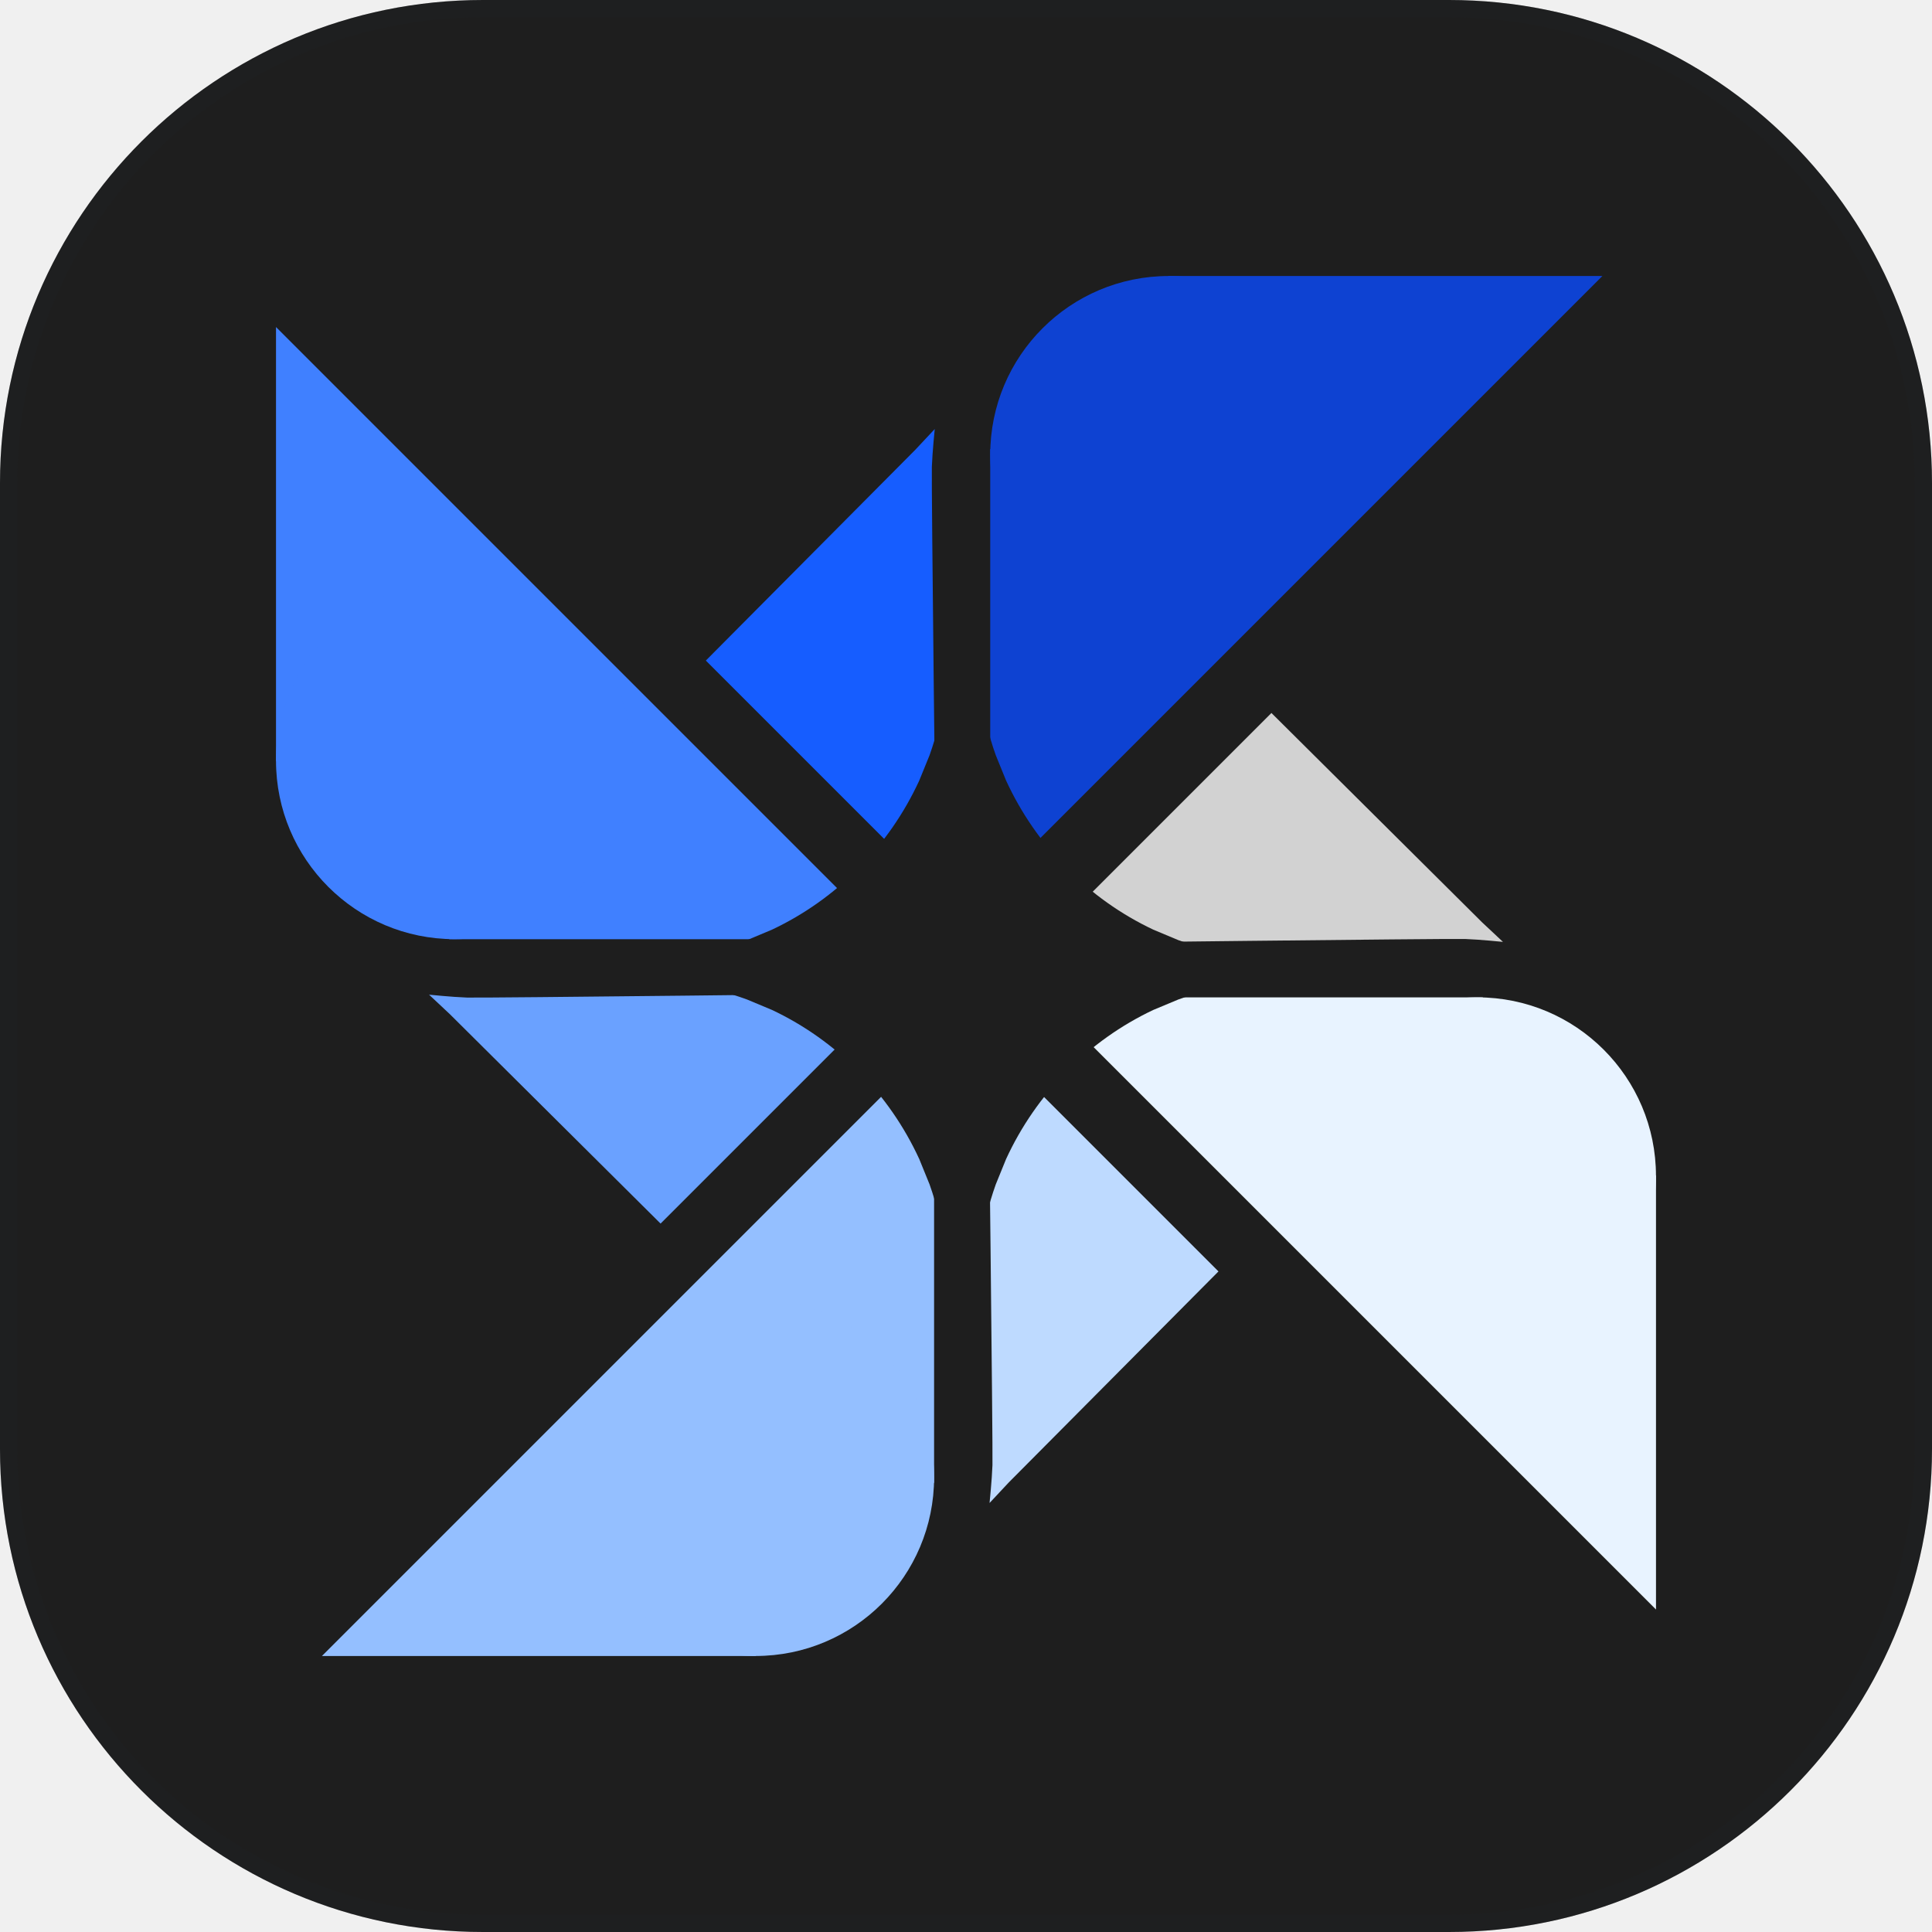
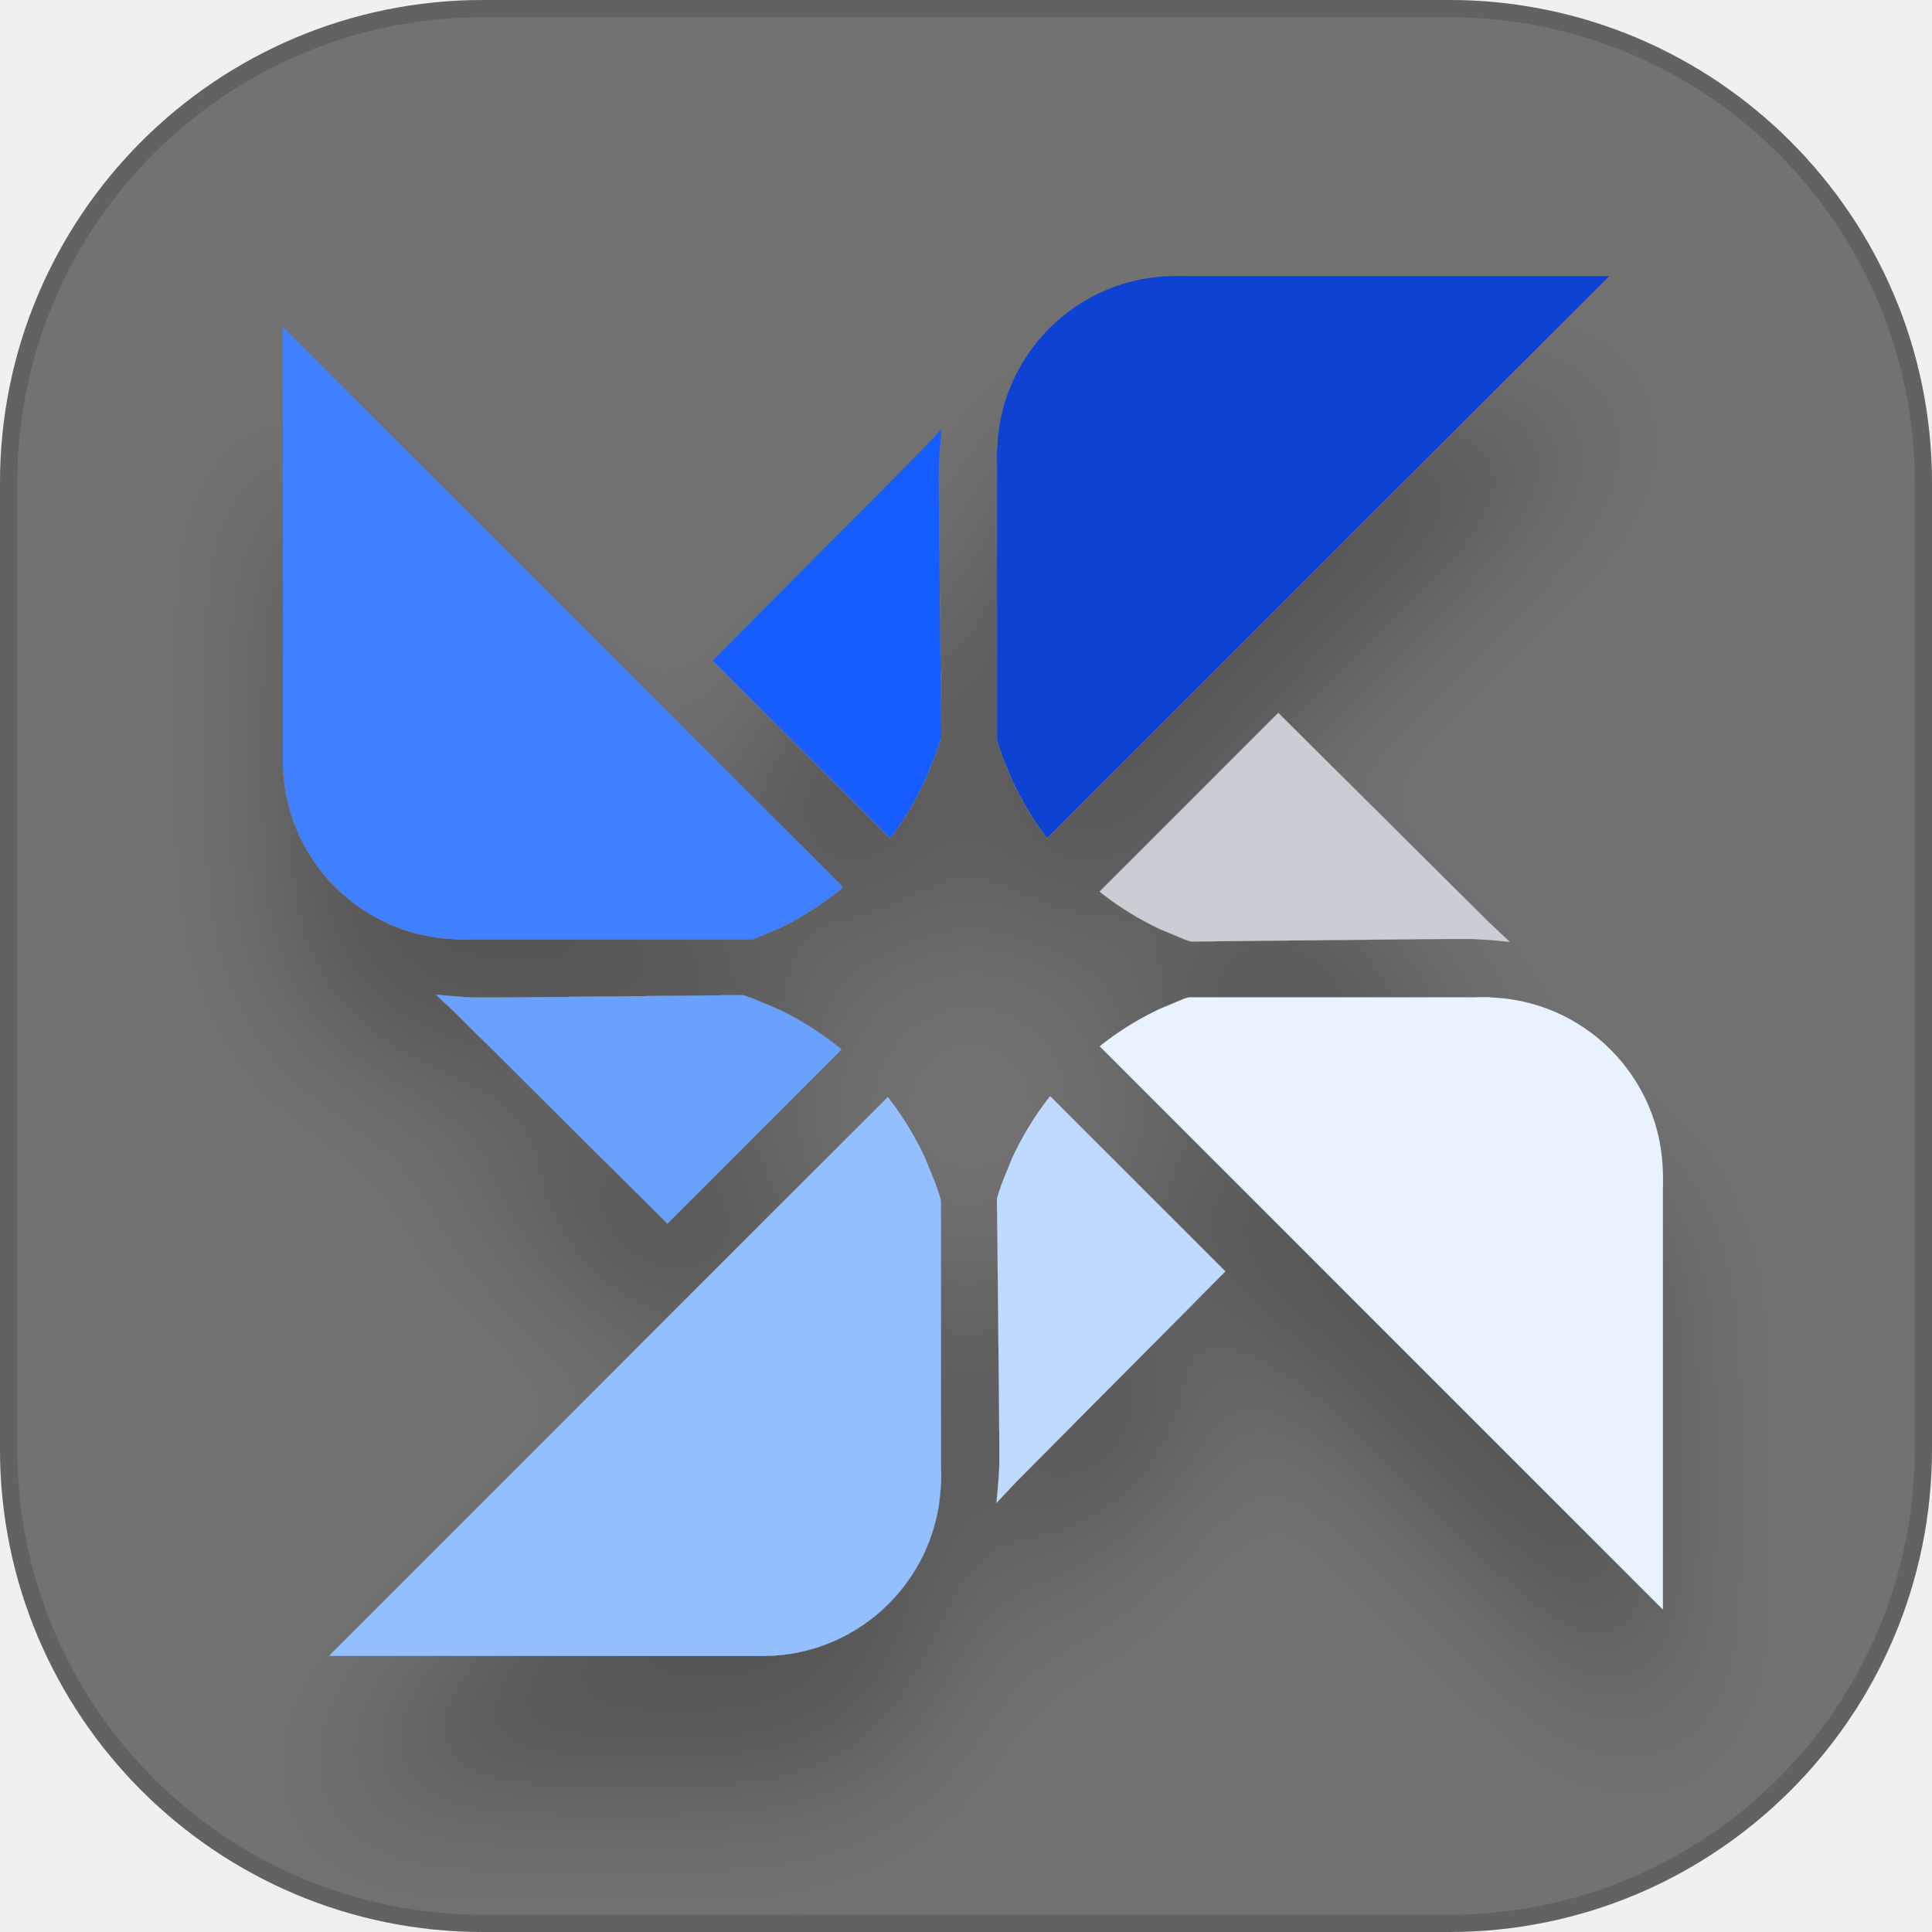
<svg xmlns="http://www.w3.org/2000/svg" width="56" height="56" viewBox="0 0 56 56" fill="none">
-   <rect width="56" height="56" rx="14" fill="#1E1E1E" />
+   <rect width="56" height="56" rx="14" fill="#1E1E1E" fill-opacity="0.6" />
  <rect x="0.25" y="0.25" width="55.5" height="55.5" rx="13.75" stroke="#1F2329" stroke-opacity="0.2" stroke-width="0.5" />
-   <path d="M46.446 8L42.01 12.436L37.574 16.872L28.702 25.744V21.308L28.702 16.872V13.027L30.92 10.218L33.877 8L37.574 8L41.862 8H46.446Z" fill="#0E42D2" />
-   <circle cx="33.877" cy="13.175" r="5.175" transform="rotate(90 33.8771 13.1754)" fill="#0E42D2" />
-   <path d="M27.132 25.82C27.132 25.82 26.994 13.977 27.01 13.535C27.026 13.093 27.094 12.436 27.094 12.436L26.53 13.038L20.459 19.147L27.132 25.82Z" fill="#165DFF" />
-   <path d="M8 9.479L12.436 13.915L16.872 18.351L25.744 27.223H21.308H16.872L13.027 27.223L10.218 25.005L8 22.048L8 18.351L8 14.063V9.479Z" fill="#4080FF" />
-   <circle cx="13.175" cy="22.047" r="5.175" fill="#4080FF" />
-   <path d="M25.82 28.793C25.82 28.793 13.977 28.93 13.535 28.915C13.093 28.899 12.436 28.831 12.436 28.831L13.038 29.395L19.147 35.466L25.82 28.793Z" fill="#6AA1FF" />
-   <path d="M48 46.653L43.564 42.217L39.128 37.781L30.256 28.909L34.692 28.909H39.128H42.972L45.782 31.127L48 34.084V37.781V42.069L48 46.653Z" fill="#E8F3FF" />
-   <circle cx="42.825" cy="34.084" r="5.175" transform="rotate(-180 42.8246 34.084)" fill="#E8F3FF" />
-   <path d="M30.18 27.339C30.18 27.339 42.023 27.201 42.465 27.217C42.907 27.233 43.564 27.301 43.564 27.301L42.962 26.737L36.853 20.666L30.18 27.339Z" fill="white" fill-opacity="0.8" />
-   <path d="M9.331 48L13.767 43.564L18.203 39.128L27.075 30.256L27.075 34.692V39.128L27.075 42.972L24.857 45.782L21.9 48H18.203H13.915L9.331 48Z" fill="#94BFFF" />
-   <circle cx="21.9" cy="42.825" r="5.175" transform="rotate(-90 21.8998 42.8246)" fill="#94BFFF" />
-   <path d="M28.645 30.18C28.645 30.18 28.782 42.023 28.767 42.465C28.751 42.907 28.683 43.564 28.683 43.564L29.247 42.962L35.318 36.853L28.645 30.18Z" fill="#BEDAFF" />
-   <path d="M27.903 19.534C28.165 19.534 28.381 19.738 28.414 20.001C28.496 20.656 28.648 21.288 28.863 21.89L29.162 22.625C30.036 24.525 31.553 26.061 33.428 26.946L34.154 27.25L34.39 27.332C34.947 27.517 35.528 27.648 36.127 27.718C36.325 27.741 36.48 27.908 36.48 28.11L36.472 28.184C36.44 28.352 36.301 28.483 36.127 28.503L36.035 28.515C35.383 28.597 34.753 28.752 34.154 28.971L33.428 29.274C31.553 30.16 30.036 31.695 29.162 33.595L28.863 34.33C28.648 34.932 28.496 35.565 28.414 36.219L28.394 36.314C28.327 36.53 28.132 36.687 27.903 36.687L27.808 36.677C27.622 36.641 27.471 36.499 27.413 36.314L27.393 36.219C27.31 35.565 27.158 34.932 26.944 34.33L26.645 33.595C25.77 31.695 24.254 30.16 22.378 29.274L21.653 28.971C21.104 28.77 20.529 28.623 19.935 28.536L19.68 28.503C19.481 28.48 19.327 28.312 19.327 28.11C19.327 27.908 19.481 27.741 19.68 27.718C20.279 27.648 20.86 27.517 21.416 27.332L21.653 27.25L22.378 26.946C24.254 26.061 25.77 24.525 26.645 22.625L26.944 21.89C27.158 21.288 27.31 20.656 27.393 20.001C27.426 19.738 27.642 19.534 27.903 19.534Z" fill="#1E1E1E" />
+   <g filter="url(#filter1_d_66_289)">
+     <mask id="mask0_66_289" style="mask-type:alpha" maskUnits="userSpaceOnUse" x="7" y="8" width="42" height="40">
+       <path d="M48.5 48H7.5V8H48.5V48ZM28.076 19.51C27.815 19.51 27.599 19.715 27.565 19.977C27.483 20.632 27.332 21.264 27.117 21.866L26.817 22.602C25.943 24.501 24.427 26.037 22.552 26.922L21.826 27.226L21.589 27.309C21.033 27.494 20.452 27.624 19.852 27.693C19.654 27.716 19.5 27.884 19.5 28.086C19.5 28.288 19.654 28.455 19.852 28.479L20.108 28.513C20.702 28.6 21.277 28.746 21.826 28.946L22.552 29.25C24.427 30.135 25.943 31.672 26.817 33.571L27.117 34.306C27.332 34.908 27.483 35.541 27.565 36.195L27.586 36.29C27.643 36.475 27.795 36.617 27.981 36.653L28.076 36.662C28.305 36.662 28.499 36.505 28.566 36.29L28.587 36.195C28.669 35.541 28.822 34.908 29.036 34.306L29.335 33.571C30.209 31.672 31.726 30.135 33.602 29.25L34.327 28.946C34.926 28.727 35.556 28.573 36.208 28.49L36.3 28.479C36.473 28.458 36.613 28.328 36.645 28.16L36.652 28.086C36.652 27.884 36.498 27.716 36.3 27.693C35.701 27.624 35.12 27.494 34.563 27.309L34.327 27.226L33.602 26.922C31.726 26.037 30.209 24.501 29.335 22.602L29.036 21.866C28.822 21.264 28.669 20.632 28.587 19.977C28.554 19.715 28.338 19.51 28.076 19.51Z" fill="#D9D9D9" />
+     </mask>
+     <g mask="url(#mask0_66_289)">
+       <path d="M46.646 8L42.21 12.436L37.774 16.872L28.902 25.744V21.308L28.902 16.872V13.027L31.12 10.218L34.077 8L37.774 8H42.062L46.646 8Z" fill="#0E42D2" />
+       <path d="M34.077 18.351C31.219 18.351 28.902 16.034 28.902 13.175C28.902 10.317 31.219 8 34.077 8C36.935 8 39.252 10.317 39.252 13.175C39.252 16.034 36.935 18.351 34.077 18.351Z" fill="#0E42D2" />
+       <path d="M27.332 25.819C27.332 25.819 27.194 13.977 27.21 13.535C27.225 13.093 27.294 12.436 27.294 12.436L26.73 13.038L20.659 19.146L27.332 25.819Z" fill="#165DFF" />
+       <path d="M8.2 9.478L12.636 13.915L17.072 18.351L25.944 27.223H21.508H17.072L13.227 27.223L10.418 25.005L8.2 22.047L8.2 18.351L8.2 14.062L8.2 9.478Z" fill="#4080FF" />
+       <path d="M18.551 22.047C18.551 24.906 16.234 27.223 13.375 27.223C10.517 27.223 8.2 24.906 8.2 22.047C8.2 19.189 10.517 16.872 13.375 16.872C16.234 16.872 18.551 19.189 18.551 22.047Z" fill="#4080FF" />
+       <path d="M26.02 28.793C26.02 28.793 14.177 28.93 13.735 28.915C13.293 28.899 12.636 28.831 12.636 28.831L13.238 29.395L19.346 35.466L26.02 28.793Z" fill="#6AA1FF" />
+       <path d="M48.2 46.653L43.764 42.217L39.328 37.781L30.456 28.908L34.892 28.908H39.328H43.172L45.982 31.127L48.2 34.084L48.2 37.781V42.069V46.653Z" fill="#E8F3FF" />
+       <path d="M37.849 34.084C37.849 31.226 40.166 28.908 43.025 28.908C45.883 28.908 48.2 31.226 48.2 34.084C48.2 36.942 45.883 39.259 43.025 39.259C40.166 39.259 37.849 36.942 37.849 34.084Z" fill="#E8F3FF" />
+       <path d="M30.38 27.338C30.38 27.338 42.223 27.201 42.665 27.217C43.107 27.232 43.764 27.301 43.764 27.301L43.162 26.736L37.053 20.665L30.38 27.338Z" fill="#C9CDD4" />
+       <path d="M9.531 48L13.967 43.564L18.403 39.128L27.275 30.256L27.275 34.691V39.128L27.275 42.972L25.057 45.782L22.1 48L18.403 48H14.115H9.531Z" fill="#94BFFF" />
+       <path d="M22.1 37.649C24.958 37.649 27.275 39.966 27.275 42.824C27.275 45.683 24.958 48 22.1 48C19.241 48 16.924 45.683 16.924 42.824C16.924 39.966 19.241 37.649 22.1 37.649Z" fill="#94BFFF" />
+       <path d="M28.845 30.18C28.845 30.18 28.982 42.022 28.967 42.465C28.951 42.907 28.883 43.564 28.883 43.564L29.447 42.962L35.518 36.853L28.845 30.18Z" fill="#BEDAFF" />
+     </g>
+   </g>
+   <defs>
+     <filter id="filter1_d_66_289" x="4.2" y="8" width="48" height="48" filterUnits="userSpaceOnUse" color-interpolation-filters="sRGB">
+       <feFlood flood-opacity="0" result="BackgroundImageFix" />
+       <feColorMatrix in="SourceAlpha" type="matrix" values="0 0 0 0 0 0 0 0 0 0 0 0 0 0 0 0 0 0 127 0" result="hardAlpha" />
+       <feOffset dy="4" />
+       <feGaussianBlur stdDeviation="2" />
+       <feComposite in2="hardAlpha" operator="out" />
+       <feColorMatrix type="matrix" values="0 0 0 0 0 0 0 0 0 0 0 0 0 0 0 0 0 0 0.25 0" />
+       <feBlend mode="normal" in2="BackgroundImageFix" result="effect1_dropShadow_66_289" />
+       <feBlend mode="normal" in="BackgroundImageFix" in2="effect1_dropShadow_66_289" result="BackgroundImageFix" />
+       <feBlend mode="normal" in="SourceGraphic" in2="BackgroundImageFix" result="shape" />
+     </filter>
+   </defs>
</svg>
